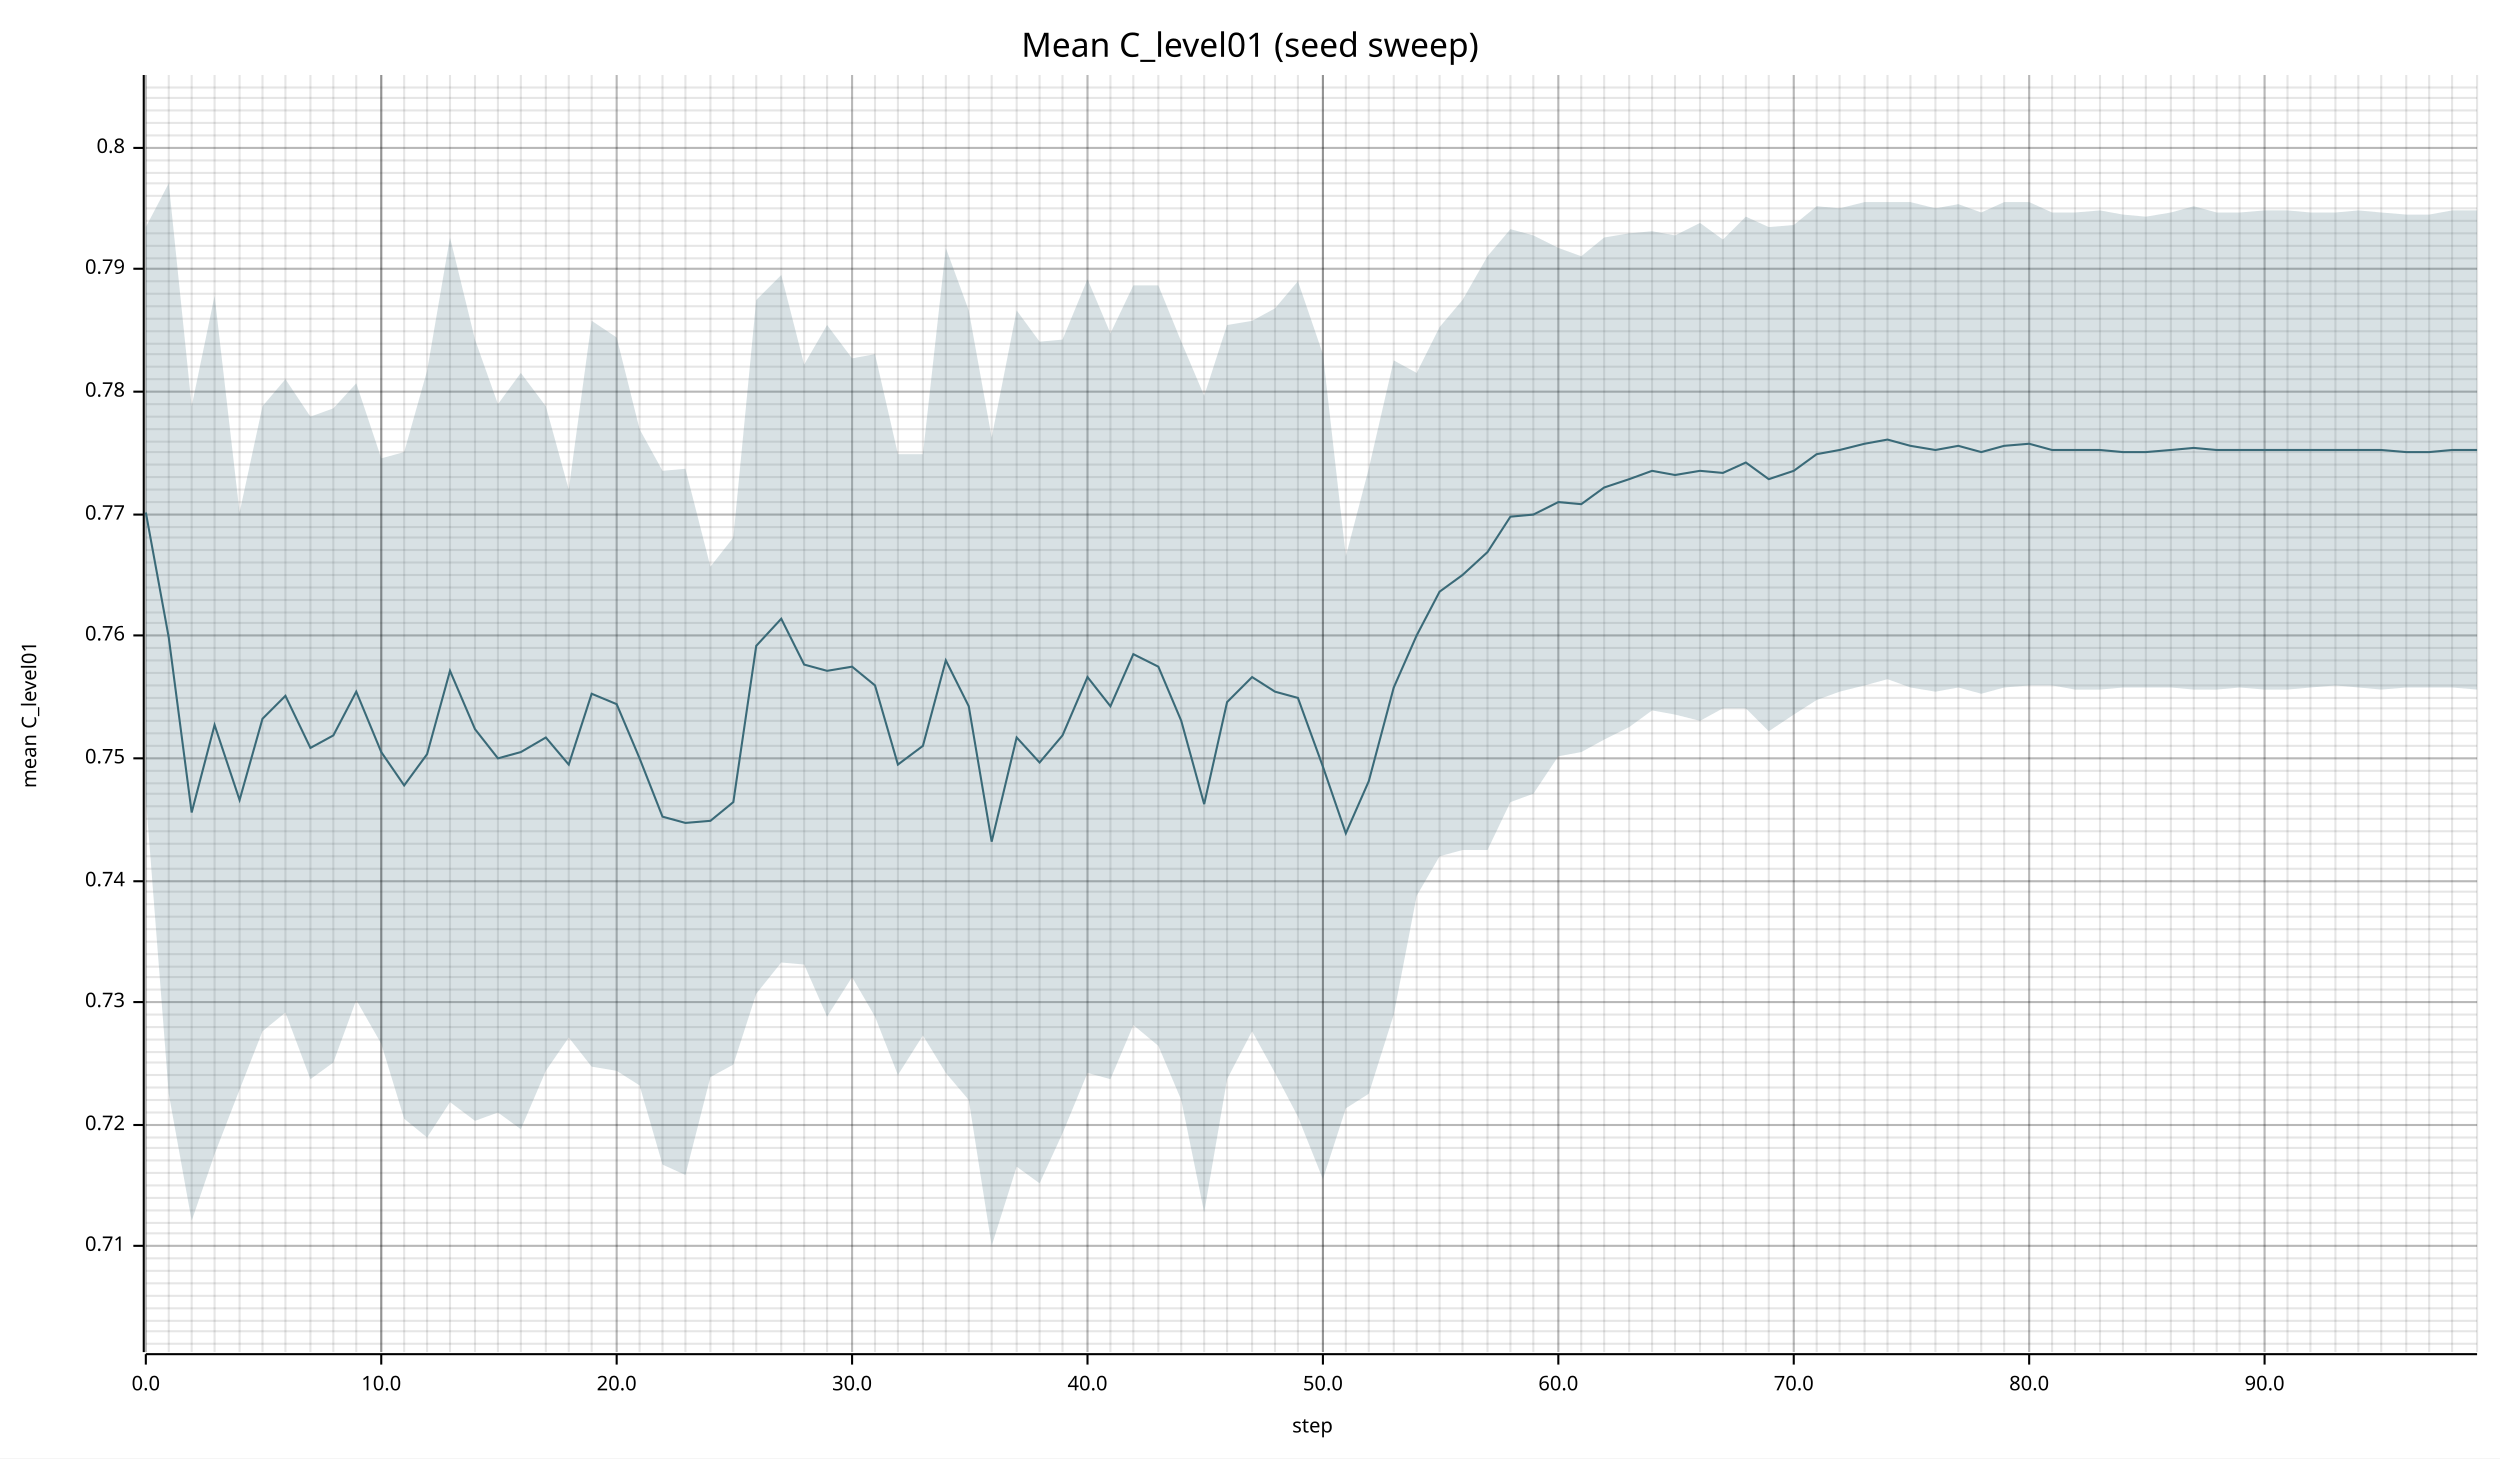
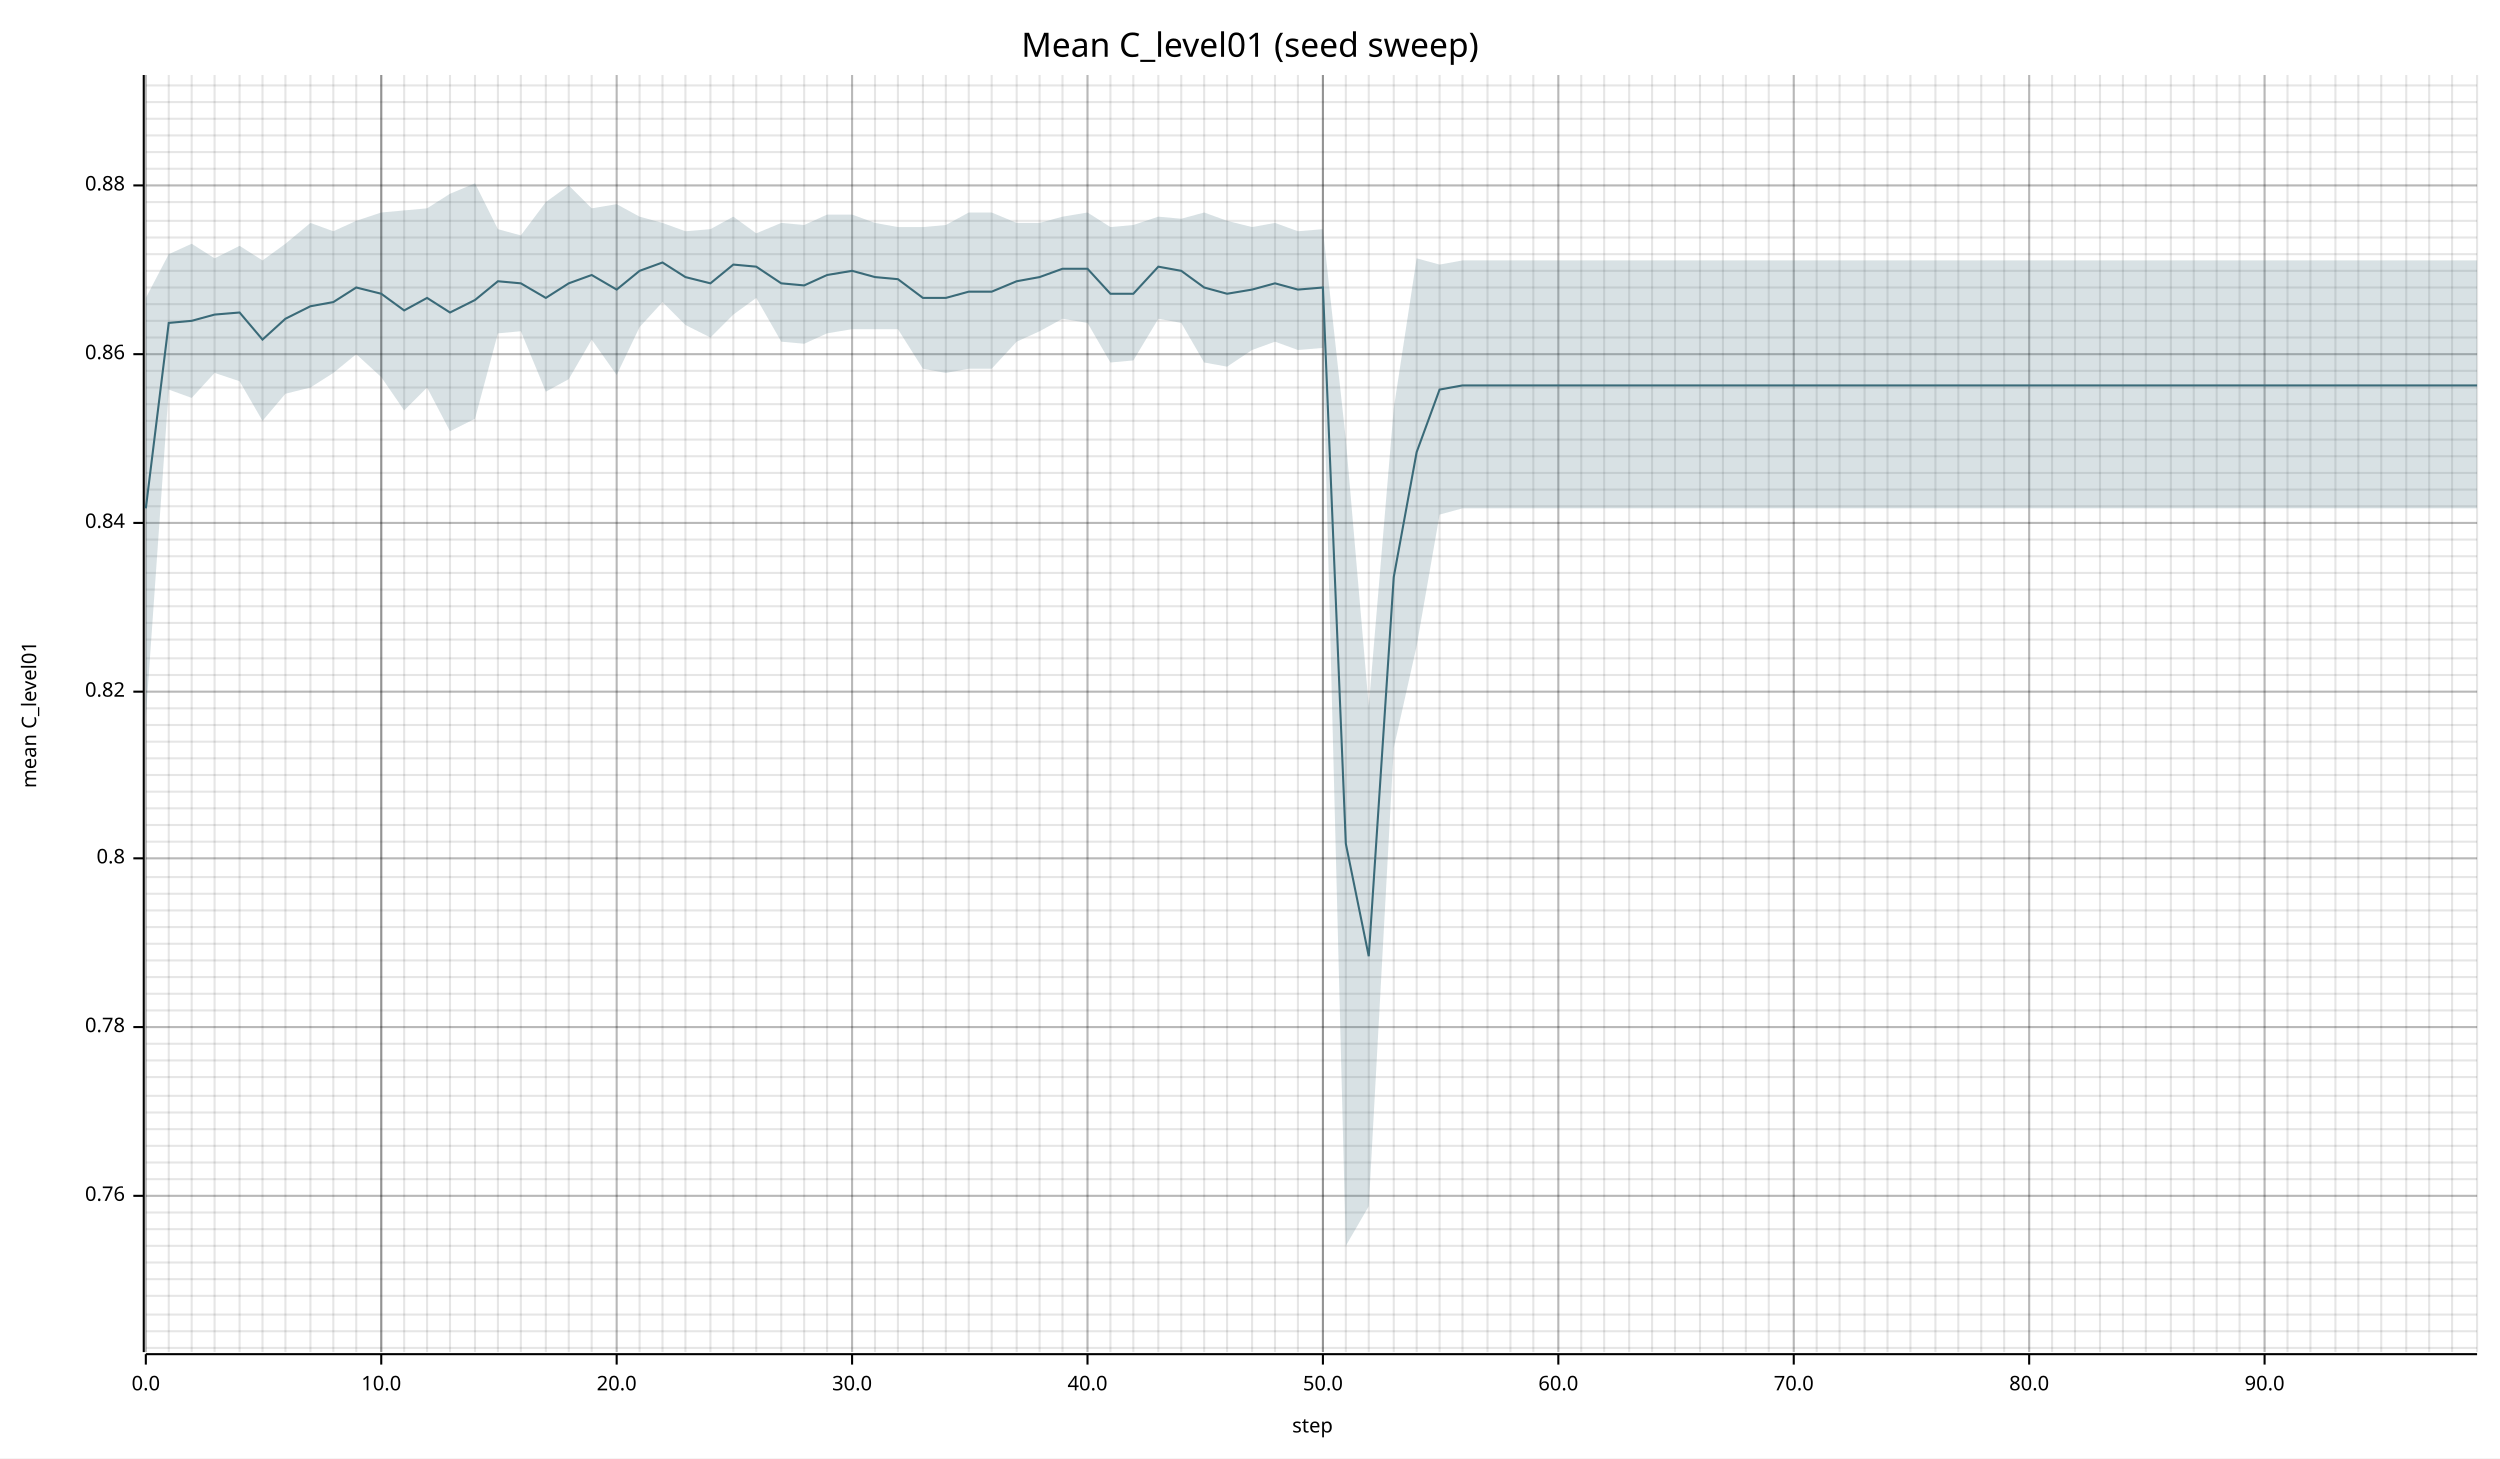
<svg xmlns="http://www.w3.org/2000/svg" width="1200" height="700" viewBox="0 0 1200 700">
  <rect x="0" y="0" width="1200" height="700" opacity="1" fill="#FFFFFF" stroke="none" />
  <text x="600" y="15" dy="0.76em" text-anchor="middle" font-family="sans-serif" font-size="16.129" opacity="1" fill="#000000">
Mean C_level01 (seed sweep)
</text>
  <line opacity="0.1" stroke="#000000" stroke-width="1" x1="70" y1="649" x2="70" y2="36" />
  <line opacity="0.1" stroke="#000000" stroke-width="1" x1="81" y1="649" x2="81" y2="36" />
  <line opacity="0.1" stroke="#000000" stroke-width="1" x1="92" y1="649" x2="92" y2="36" />
  <line opacity="0.1" stroke="#000000" stroke-width="1" x1="103" y1="649" x2="103" y2="36" />
  <line opacity="0.1" stroke="#000000" stroke-width="1" x1="115" y1="649" x2="115" y2="36" />
  <line opacity="0.1" stroke="#000000" stroke-width="1" x1="126" y1="649" x2="126" y2="36" />
  <line opacity="0.1" stroke="#000000" stroke-width="1" x1="137" y1="649" x2="137" y2="36" />
  <line opacity="0.1" stroke="#000000" stroke-width="1" x1="149" y1="649" x2="149" y2="36" />
  <line opacity="0.1" stroke="#000000" stroke-width="1" x1="160" y1="649" x2="160" y2="36" />
  <line opacity="0.1" stroke="#000000" stroke-width="1" x1="171" y1="649" x2="171" y2="36" />
  <line opacity="0.1" stroke="#000000" stroke-width="1" x1="183" y1="649" x2="183" y2="36" />
  <line opacity="0.1" stroke="#000000" stroke-width="1" x1="194" y1="649" x2="194" y2="36" />
  <line opacity="0.1" stroke="#000000" stroke-width="1" x1="205" y1="649" x2="205" y2="36" />
  <line opacity="0.1" stroke="#000000" stroke-width="1" x1="216" y1="649" x2="216" y2="36" />
  <line opacity="0.1" stroke="#000000" stroke-width="1" x1="228" y1="649" x2="228" y2="36" />
  <line opacity="0.1" stroke="#000000" stroke-width="1" x1="239" y1="649" x2="239" y2="36" />
  <line opacity="0.1" stroke="#000000" stroke-width="1" x1="250" y1="649" x2="250" y2="36" />
  <line opacity="0.1" stroke="#000000" stroke-width="1" x1="262" y1="649" x2="262" y2="36" />
  <line opacity="0.1" stroke="#000000" stroke-width="1" x1="273" y1="649" x2="273" y2="36" />
  <line opacity="0.1" stroke="#000000" stroke-width="1" x1="284" y1="649" x2="284" y2="36" />
  <line opacity="0.1" stroke="#000000" stroke-width="1" x1="296" y1="649" x2="296" y2="36" />
  <line opacity="0.1" stroke="#000000" stroke-width="1" x1="307" y1="649" x2="307" y2="36" />
  <line opacity="0.1" stroke="#000000" stroke-width="1" x1="318" y1="649" x2="318" y2="36" />
  <line opacity="0.1" stroke="#000000" stroke-width="1" x1="329" y1="649" x2="329" y2="36" />
  <line opacity="0.1" stroke="#000000" stroke-width="1" x1="341" y1="649" x2="341" y2="36" />
  <line opacity="0.1" stroke="#000000" stroke-width="1" x1="352" y1="649" x2="352" y2="36" />
  <line opacity="0.1" stroke="#000000" stroke-width="1" x1="363" y1="649" x2="363" y2="36" />
  <line opacity="0.1" stroke="#000000" stroke-width="1" x1="375" y1="649" x2="375" y2="36" />
  <line opacity="0.1" stroke="#000000" stroke-width="1" x1="386" y1="649" x2="386" y2="36" />
  <line opacity="0.1" stroke="#000000" stroke-width="1" x1="397" y1="649" x2="397" y2="36" />
  <line opacity="0.1" stroke="#000000" stroke-width="1" x1="409" y1="649" x2="409" y2="36" />
  <line opacity="0.1" stroke="#000000" stroke-width="1" x1="420" y1="649" x2="420" y2="36" />
  <line opacity="0.1" stroke="#000000" stroke-width="1" x1="431" y1="649" x2="431" y2="36" />
  <line opacity="0.1" stroke="#000000" stroke-width="1" x1="443" y1="649" x2="443" y2="36" />
  <line opacity="0.1" stroke="#000000" stroke-width="1" x1="454" y1="649" x2="454" y2="36" />
  <line opacity="0.1" stroke="#000000" stroke-width="1" x1="465" y1="649" x2="465" y2="36" />
  <line opacity="0.1" stroke="#000000" stroke-width="1" x1="476" y1="649" x2="476" y2="36" />
  <line opacity="0.1" stroke="#000000" stroke-width="1" x1="488" y1="649" x2="488" y2="36" />
  <line opacity="0.1" stroke="#000000" stroke-width="1" x1="499" y1="649" x2="499" y2="36" />
  <line opacity="0.1" stroke="#000000" stroke-width="1" x1="510" y1="649" x2="510" y2="36" />
  <line opacity="0.1" stroke="#000000" stroke-width="1" x1="522" y1="649" x2="522" y2="36" />
  <line opacity="0.1" stroke="#000000" stroke-width="1" x1="533" y1="649" x2="533" y2="36" />
  <line opacity="0.1" stroke="#000000" stroke-width="1" x1="544" y1="649" x2="544" y2="36" />
  <line opacity="0.1" stroke="#000000" stroke-width="1" x1="556" y1="649" x2="556" y2="36" />
  <line opacity="0.1" stroke="#000000" stroke-width="1" x1="567" y1="649" x2="567" y2="36" />
  <line opacity="0.1" stroke="#000000" stroke-width="1" x1="578" y1="649" x2="578" y2="36" />
  <line opacity="0.1" stroke="#000000" stroke-width="1" x1="589" y1="649" x2="589" y2="36" />
  <line opacity="0.1" stroke="#000000" stroke-width="1" x1="601" y1="649" x2="601" y2="36" />
  <line opacity="0.1" stroke="#000000" stroke-width="1" x1="612" y1="649" x2="612" y2="36" />
  <line opacity="0.1" stroke="#000000" stroke-width="1" x1="623" y1="649" x2="623" y2="36" />
  <line opacity="0.1" stroke="#000000" stroke-width="1" x1="635" y1="649" x2="635" y2="36" />
  <line opacity="0.1" stroke="#000000" stroke-width="1" x1="646" y1="649" x2="646" y2="36" />
  <line opacity="0.1" stroke="#000000" stroke-width="1" x1="657" y1="649" x2="657" y2="36" />
  <line opacity="0.1" stroke="#000000" stroke-width="1" x1="669" y1="649" x2="669" y2="36" />
  <line opacity="0.1" stroke="#000000" stroke-width="1" x1="680" y1="649" x2="680" y2="36" />
  <line opacity="0.1" stroke="#000000" stroke-width="1" x1="691" y1="649" x2="691" y2="36" />
  <line opacity="0.1" stroke="#000000" stroke-width="1" x1="702" y1="649" x2="702" y2="36" />
  <line opacity="0.1" stroke="#000000" stroke-width="1" x1="714" y1="649" x2="714" y2="36" />
  <line opacity="0.1" stroke="#000000" stroke-width="1" x1="725" y1="649" x2="725" y2="36" />
  <line opacity="0.1" stroke="#000000" stroke-width="1" x1="736" y1="649" x2="736" y2="36" />
  <line opacity="0.1" stroke="#000000" stroke-width="1" x1="748" y1="649" x2="748" y2="36" />
  <line opacity="0.1" stroke="#000000" stroke-width="1" x1="759" y1="649" x2="759" y2="36" />
  <line opacity="0.1" stroke="#000000" stroke-width="1" x1="770" y1="649" x2="770" y2="36" />
  <line opacity="0.1" stroke="#000000" stroke-width="1" x1="782" y1="649" x2="782" y2="36" />
  <line opacity="0.1" stroke="#000000" stroke-width="1" x1="793" y1="649" x2="793" y2="36" />
  <line opacity="0.1" stroke="#000000" stroke-width="1" x1="804" y1="649" x2="804" y2="36" />
  <line opacity="0.1" stroke="#000000" stroke-width="1" x1="816" y1="649" x2="816" y2="36" />
  <line opacity="0.1" stroke="#000000" stroke-width="1" x1="827" y1="649" x2="827" y2="36" />
  <line opacity="0.1" stroke="#000000" stroke-width="1" x1="838" y1="649" x2="838" y2="36" />
  <line opacity="0.1" stroke="#000000" stroke-width="1" x1="849" y1="649" x2="849" y2="36" />
  <line opacity="0.1" stroke="#000000" stroke-width="1" x1="861" y1="649" x2="861" y2="36" />
  <line opacity="0.1" stroke="#000000" stroke-width="1" x1="872" y1="649" x2="872" y2="36" />
  <line opacity="0.1" stroke="#000000" stroke-width="1" x1="883" y1="649" x2="883" y2="36" />
  <line opacity="0.1" stroke="#000000" stroke-width="1" x1="895" y1="649" x2="895" y2="36" />
  <line opacity="0.1" stroke="#000000" stroke-width="1" x1="906" y1="649" x2="906" y2="36" />
  <line opacity="0.1" stroke="#000000" stroke-width="1" x1="917" y1="649" x2="917" y2="36" />
  <line opacity="0.1" stroke="#000000" stroke-width="1" x1="929" y1="649" x2="929" y2="36" />
  <line opacity="0.1" stroke="#000000" stroke-width="1" x1="940" y1="649" x2="940" y2="36" />
  <line opacity="0.1" stroke="#000000" stroke-width="1" x1="951" y1="649" x2="951" y2="36" />
  <line opacity="0.1" stroke="#000000" stroke-width="1" x1="962" y1="649" x2="962" y2="36" />
  <line opacity="0.1" stroke="#000000" stroke-width="1" x1="974" y1="649" x2="974" y2="36" />
  <line opacity="0.1" stroke="#000000" stroke-width="1" x1="985" y1="649" x2="985" y2="36" />
  <line opacity="0.1" stroke="#000000" stroke-width="1" x1="996" y1="649" x2="996" y2="36" />
  <line opacity="0.1" stroke="#000000" stroke-width="1" x1="1008" y1="649" x2="1008" y2="36" />
  <line opacity="0.1" stroke="#000000" stroke-width="1" x1="1019" y1="649" x2="1019" y2="36" />
  <line opacity="0.1" stroke="#000000" stroke-width="1" x1="1030" y1="649" x2="1030" y2="36" />
  <line opacity="0.1" stroke="#000000" stroke-width="1" x1="1042" y1="649" x2="1042" y2="36" />
  <line opacity="0.1" stroke="#000000" stroke-width="1" x1="1053" y1="649" x2="1053" y2="36" />
  <line opacity="0.1" stroke="#000000" stroke-width="1" x1="1064" y1="649" x2="1064" y2="36" />
  <line opacity="0.1" stroke="#000000" stroke-width="1" x1="1075" y1="649" x2="1075" y2="36" />
  <line opacity="0.1" stroke="#000000" stroke-width="1" x1="1087" y1="649" x2="1087" y2="36" />
  <line opacity="0.1" stroke="#000000" stroke-width="1" x1="1098" y1="649" x2="1098" y2="36" />
  <line opacity="0.1" stroke="#000000" stroke-width="1" x1="1109" y1="649" x2="1109" y2="36" />
  <line opacity="0.1" stroke="#000000" stroke-width="1" x1="1121" y1="649" x2="1121" y2="36" />
  <line opacity="0.1" stroke="#000000" stroke-width="1" x1="1132" y1="649" x2="1132" y2="36" />
  <line opacity="0.1" stroke="#000000" stroke-width="1" x1="1143" y1="649" x2="1143" y2="36" />
  <line opacity="0.1" stroke="#000000" stroke-width="1" x1="1155" y1="649" x2="1155" y2="36" />
  <line opacity="0.1" stroke="#000000" stroke-width="1" x1="1166" y1="649" x2="1166" y2="36" />
  <line opacity="0.1" stroke="#000000" stroke-width="1" x1="1177" y1="649" x2="1177" y2="36" />
  <line opacity="0.1" stroke="#000000" stroke-width="1" x1="1189" y1="649" x2="1189" y2="36" />
-   <line opacity="0.1" stroke="#000000" stroke-width="1" x1="70" y1="645" x2="1189" y2="645" />
+   <line opacity="0.1" stroke="#000000" stroke-width="1" x1="70" y1="647" x2="1189" y2="647" />
  <line opacity="0.1" stroke="#000000" stroke-width="1" x1="70" y1="639" x2="1189" y2="639" />
-   <line opacity="0.1" stroke="#000000" stroke-width="1" x1="70" y1="634" x2="1189" y2="634" />
-   <line opacity="0.1" stroke="#000000" stroke-width="1" x1="70" y1="628" x2="1189" y2="628" />
+   <line opacity="0.1" stroke="#000000" stroke-width="1" x1="70" y1="631" x2="1189" y2="631" />
  <line opacity="0.1" stroke="#000000" stroke-width="1" x1="70" y1="622" x2="1189" y2="622" />
-   <line opacity="0.1" stroke="#000000" stroke-width="1" x1="70" y1="616" x2="1189" y2="616" />
-   <line opacity="0.1" stroke="#000000" stroke-width="1" x1="70" y1="610" x2="1189" y2="610" />
-   <line opacity="0.1" stroke="#000000" stroke-width="1" x1="70" y1="604" x2="1189" y2="604" />
+   <line opacity="0.1" stroke="#000000" stroke-width="1" x1="70" y1="614" x2="1189" y2="614" />
+   <line opacity="0.1" stroke="#000000" stroke-width="1" x1="70" y1="606" x2="1189" y2="606" />
  <line opacity="0.1" stroke="#000000" stroke-width="1" x1="70" y1="598" x2="1189" y2="598" />
-   <line opacity="0.1" stroke="#000000" stroke-width="1" x1="70" y1="592" x2="1189" y2="592" />
-   <line opacity="0.1" stroke="#000000" stroke-width="1" x1="70" y1="587" x2="1189" y2="587" />
-   <line opacity="0.1" stroke="#000000" stroke-width="1" x1="70" y1="581" x2="1189" y2="581" />
-   <line opacity="0.1" stroke="#000000" stroke-width="1" x1="70" y1="575" x2="1189" y2="575" />
-   <line opacity="0.1" stroke="#000000" stroke-width="1" x1="70" y1="569" x2="1189" y2="569" />
-   <line opacity="0.1" stroke="#000000" stroke-width="1" x1="70" y1="563" x2="1189" y2="563" />
-   <line opacity="0.1" stroke="#000000" stroke-width="1" x1="70" y1="557" x2="1189" y2="557" />
-   <line opacity="0.1" stroke="#000000" stroke-width="1" x1="70" y1="551" x2="1189" y2="551" />
-   <line opacity="0.1" stroke="#000000" stroke-width="1" x1="70" y1="546" x2="1189" y2="546" />
-   <line opacity="0.1" stroke="#000000" stroke-width="1" x1="70" y1="540" x2="1189" y2="540" />
+   <line opacity="0.1" stroke="#000000" stroke-width="1" x1="70" y1="590" x2="1189" y2="590" />
+   <line opacity="0.1" stroke="#000000" stroke-width="1" x1="70" y1="582" x2="1189" y2="582" />
+   <line opacity="0.1" stroke="#000000" stroke-width="1" x1="70" y1="574" x2="1189" y2="574" />
+   <line opacity="0.1" stroke="#000000" stroke-width="1" x1="70" y1="566" x2="1189" y2="566" />
+   <line opacity="0.1" stroke="#000000" stroke-width="1" x1="70" y1="558" x2="1189" y2="558" />
+   <line opacity="0.1" stroke="#000000" stroke-width="1" x1="70" y1="550" x2="1189" y2="550" />
+   <line opacity="0.1" stroke="#000000" stroke-width="1" x1="70" y1="542" x2="1189" y2="542" />
  <line opacity="0.1" stroke="#000000" stroke-width="1" x1="70" y1="534" x2="1189" y2="534" />
-   <line opacity="0.1" stroke="#000000" stroke-width="1" x1="70" y1="528" x2="1189" y2="528" />
-   <line opacity="0.1" stroke="#000000" stroke-width="1" x1="70" y1="522" x2="1189" y2="522" />
-   <line opacity="0.1" stroke="#000000" stroke-width="1" x1="70" y1="516" x2="1189" y2="516" />
-   <line opacity="0.1" stroke="#000000" stroke-width="1" x1="70" y1="510" x2="1189" y2="510" />
-   <line opacity="0.1" stroke="#000000" stroke-width="1" x1="70" y1="505" x2="1189" y2="505" />
-   <line opacity="0.1" stroke="#000000" stroke-width="1" x1="70" y1="499" x2="1189" y2="499" />
+   <line opacity="0.1" stroke="#000000" stroke-width="1" x1="70" y1="526" x2="1189" y2="526" />
+   <line opacity="0.1" stroke="#000000" stroke-width="1" x1="70" y1="517" x2="1189" y2="517" />
+   <line opacity="0.1" stroke="#000000" stroke-width="1" x1="70" y1="509" x2="1189" y2="509" />
+   <line opacity="0.1" stroke="#000000" stroke-width="1" x1="70" y1="501" x2="1189" y2="501" />
  <line opacity="0.1" stroke="#000000" stroke-width="1" x1="70" y1="493" x2="1189" y2="493" />
-   <line opacity="0.1" stroke="#000000" stroke-width="1" x1="70" y1="487" x2="1189" y2="487" />
-   <line opacity="0.1" stroke="#000000" stroke-width="1" x1="70" y1="481" x2="1189" y2="481" />
-   <line opacity="0.1" stroke="#000000" stroke-width="1" x1="70" y1="475" x2="1189" y2="475" />
+   <line opacity="0.1" stroke="#000000" stroke-width="1" x1="70" y1="485" x2="1189" y2="485" />
+   <line opacity="0.1" stroke="#000000" stroke-width="1" x1="70" y1="477" x2="1189" y2="477" />
  <line opacity="0.1" stroke="#000000" stroke-width="1" x1="70" y1="469" x2="1189" y2="469" />
-   <line opacity="0.1" stroke="#000000" stroke-width="1" x1="70" y1="464" x2="1189" y2="464" />
-   <line opacity="0.1" stroke="#000000" stroke-width="1" x1="70" y1="458" x2="1189" y2="458" />
-   <line opacity="0.1" stroke="#000000" stroke-width="1" x1="70" y1="452" x2="1189" y2="452" />
-   <line opacity="0.1" stroke="#000000" stroke-width="1" x1="70" y1="446" x2="1189" y2="446" />
-   <line opacity="0.1" stroke="#000000" stroke-width="1" x1="70" y1="440" x2="1189" y2="440" />
-   <line opacity="0.1" stroke="#000000" stroke-width="1" x1="70" y1="434" x2="1189" y2="434" />
-   <line opacity="0.1" stroke="#000000" stroke-width="1" x1="70" y1="428" x2="1189" y2="428" />
-   <line opacity="0.1" stroke="#000000" stroke-width="1" x1="70" y1="423" x2="1189" y2="423" />
-   <line opacity="0.1" stroke="#000000" stroke-width="1" x1="70" y1="417" x2="1189" y2="417" />
-   <line opacity="0.1" stroke="#000000" stroke-width="1" x1="70" y1="411" x2="1189" y2="411" />
-   <line opacity="0.1" stroke="#000000" stroke-width="1" x1="70" y1="405" x2="1189" y2="405" />
-   <line opacity="0.1" stroke="#000000" stroke-width="1" x1="70" y1="399" x2="1189" y2="399" />
-   <line opacity="0.1" stroke="#000000" stroke-width="1" x1="70" y1="393" x2="1189" y2="393" />
-   <line opacity="0.1" stroke="#000000" stroke-width="1" x1="70" y1="387" x2="1189" y2="387" />
-   <line opacity="0.1" stroke="#000000" stroke-width="1" x1="70" y1="381" x2="1189" y2="381" />
-   <line opacity="0.1" stroke="#000000" stroke-width="1" x1="70" y1="376" x2="1189" y2="376" />
-   <line opacity="0.1" stroke="#000000" stroke-width="1" x1="70" y1="370" x2="1189" y2="370" />
+   <line opacity="0.1" stroke="#000000" stroke-width="1" x1="70" y1="461" x2="1189" y2="461" />
+   <line opacity="0.1" stroke="#000000" stroke-width="1" x1="70" y1="453" x2="1189" y2="453" />
+   <line opacity="0.1" stroke="#000000" stroke-width="1" x1="70" y1="445" x2="1189" y2="445" />
+   <line opacity="0.1" stroke="#000000" stroke-width="1" x1="70" y1="437" x2="1189" y2="437" />
+   <line opacity="0.1" stroke="#000000" stroke-width="1" x1="70" y1="429" x2="1189" y2="429" />
+   <line opacity="0.1" stroke="#000000" stroke-width="1" x1="70" y1="421" x2="1189" y2="421" />
+   <line opacity="0.1" stroke="#000000" stroke-width="1" x1="70" y1="412" x2="1189" y2="412" />
+   <line opacity="0.1" stroke="#000000" stroke-width="1" x1="70" y1="404" x2="1189" y2="404" />
+   <line opacity="0.1" stroke="#000000" stroke-width="1" x1="70" y1="396" x2="1189" y2="396" />
+   <line opacity="0.1" stroke="#000000" stroke-width="1" x1="70" y1="388" x2="1189" y2="388" />
+   <line opacity="0.1" stroke="#000000" stroke-width="1" x1="70" y1="380" x2="1189" y2="380" />
+   <line opacity="0.1" stroke="#000000" stroke-width="1" x1="70" y1="372" x2="1189" y2="372" />
  <line opacity="0.1" stroke="#000000" stroke-width="1" x1="70" y1="364" x2="1189" y2="364" />
-   <line opacity="0.1" stroke="#000000" stroke-width="1" x1="70" y1="358" x2="1189" y2="358" />
-   <line opacity="0.1" stroke="#000000" stroke-width="1" x1="70" y1="352" x2="1189" y2="352" />
-   <line opacity="0.1" stroke="#000000" stroke-width="1" x1="70" y1="346" x2="1189" y2="346" />
+   <line opacity="0.1" stroke="#000000" stroke-width="1" x1="70" y1="356" x2="1189" y2="356" />
+   <line opacity="0.1" stroke="#000000" stroke-width="1" x1="70" y1="348" x2="1189" y2="348" />
  <line opacity="0.1" stroke="#000000" stroke-width="1" x1="70" y1="340" x2="1189" y2="340" />
-   <line opacity="0.1" stroke="#000000" stroke-width="1" x1="70" y1="335" x2="1189" y2="335" />
-   <line opacity="0.1" stroke="#000000" stroke-width="1" x1="70" y1="329" x2="1189" y2="329" />
-   <line opacity="0.1" stroke="#000000" stroke-width="1" x1="70" y1="323" x2="1189" y2="323" />
-   <line opacity="0.1" stroke="#000000" stroke-width="1" x1="70" y1="317" x2="1189" y2="317" />
-   <line opacity="0.1" stroke="#000000" stroke-width="1" x1="70" y1="311" x2="1189" y2="311" />
-   <line opacity="0.1" stroke="#000000" stroke-width="1" x1="70" y1="305" x2="1189" y2="305" />
+   <line opacity="0.1" stroke="#000000" stroke-width="1" x1="70" y1="332" x2="1189" y2="332" />
+   <line opacity="0.1" stroke="#000000" stroke-width="1" x1="70" y1="324" x2="1189" y2="324" />
+   <line opacity="0.1" stroke="#000000" stroke-width="1" x1="70" y1="316" x2="1189" y2="316" />
+   <line opacity="0.1" stroke="#000000" stroke-width="1" x1="70" y1="307" x2="1189" y2="307" />
  <line opacity="0.1" stroke="#000000" stroke-width="1" x1="70" y1="299" x2="1189" y2="299" />
-   <line opacity="0.1" stroke="#000000" stroke-width="1" x1="70" y1="294" x2="1189" y2="294" />
-   <line opacity="0.1" stroke="#000000" stroke-width="1" x1="70" y1="288" x2="1189" y2="288" />
-   <line opacity="0.1" stroke="#000000" stroke-width="1" x1="70" y1="282" x2="1189" y2="282" />
-   <line opacity="0.1" stroke="#000000" stroke-width="1" x1="70" y1="276" x2="1189" y2="276" />
-   <line opacity="0.1" stroke="#000000" stroke-width="1" x1="70" y1="270" x2="1189" y2="270" />
-   <line opacity="0.1" stroke="#000000" stroke-width="1" x1="70" y1="264" x2="1189" y2="264" />
-   <line opacity="0.1" stroke="#000000" stroke-width="1" x1="70" y1="258" x2="1189" y2="258" />
-   <line opacity="0.1" stroke="#000000" stroke-width="1" x1="70" y1="253" x2="1189" y2="253" />
-   <line opacity="0.1" stroke="#000000" stroke-width="1" x1="70" y1="247" x2="1189" y2="247" />
-   <line opacity="0.1" stroke="#000000" stroke-width="1" x1="70" y1="241" x2="1189" y2="241" />
+   <line opacity="0.1" stroke="#000000" stroke-width="1" x1="70" y1="291" x2="1189" y2="291" />
+   <line opacity="0.1" stroke="#000000" stroke-width="1" x1="70" y1="283" x2="1189" y2="283" />
+   <line opacity="0.1" stroke="#000000" stroke-width="1" x1="70" y1="275" x2="1189" y2="275" />
+   <line opacity="0.1" stroke="#000000" stroke-width="1" x1="70" y1="267" x2="1189" y2="267" />
+   <line opacity="0.1" stroke="#000000" stroke-width="1" x1="70" y1="259" x2="1189" y2="259" />
+   <line opacity="0.1" stroke="#000000" stroke-width="1" x1="70" y1="251" x2="1189" y2="251" />
+   <line opacity="0.1" stroke="#000000" stroke-width="1" x1="70" y1="243" x2="1189" y2="243" />
  <line opacity="0.1" stroke="#000000" stroke-width="1" x1="70" y1="235" x2="1189" y2="235" />
-   <line opacity="0.1" stroke="#000000" stroke-width="1" x1="70" y1="229" x2="1189" y2="229" />
-   <line opacity="0.1" stroke="#000000" stroke-width="1" x1="70" y1="223" x2="1189" y2="223" />
-   <line opacity="0.1" stroke="#000000" stroke-width="1" x1="70" y1="217" x2="1189" y2="217" />
-   <line opacity="0.1" stroke="#000000" stroke-width="1" x1="70" y1="212" x2="1189" y2="212" />
-   <line opacity="0.1" stroke="#000000" stroke-width="1" x1="70" y1="206" x2="1189" y2="206" />
-   <line opacity="0.1" stroke="#000000" stroke-width="1" x1="70" y1="200" x2="1189" y2="200" />
+   <line opacity="0.1" stroke="#000000" stroke-width="1" x1="70" y1="227" x2="1189" y2="227" />
+   <line opacity="0.1" stroke="#000000" stroke-width="1" x1="70" y1="219" x2="1189" y2="219" />
+   <line opacity="0.1" stroke="#000000" stroke-width="1" x1="70" y1="211" x2="1189" y2="211" />
+   <line opacity="0.1" stroke="#000000" stroke-width="1" x1="70" y1="202" x2="1189" y2="202" />
  <line opacity="0.1" stroke="#000000" stroke-width="1" x1="70" y1="194" x2="1189" y2="194" />
-   <line opacity="0.1" stroke="#000000" stroke-width="1" x1="70" y1="188" x2="1189" y2="188" />
-   <line opacity="0.1" stroke="#000000" stroke-width="1" x1="70" y1="182" x2="1189" y2="182" />
-   <line opacity="0.1" stroke="#000000" stroke-width="1" x1="70" y1="176" x2="1189" y2="176" />
+   <line opacity="0.1" stroke="#000000" stroke-width="1" x1="70" y1="186" x2="1189" y2="186" />
+   <line opacity="0.1" stroke="#000000" stroke-width="1" x1="70" y1="178" x2="1189" y2="178" />
  <line opacity="0.1" stroke="#000000" stroke-width="1" x1="70" y1="170" x2="1189" y2="170" />
-   <line opacity="0.1" stroke="#000000" stroke-width="1" x1="70" y1="165" x2="1189" y2="165" />
-   <line opacity="0.1" stroke="#000000" stroke-width="1" x1="70" y1="159" x2="1189" y2="159" />
-   <line opacity="0.1" stroke="#000000" stroke-width="1" x1="70" y1="153" x2="1189" y2="153" />
-   <line opacity="0.1" stroke="#000000" stroke-width="1" x1="70" y1="147" x2="1189" y2="147" />
-   <line opacity="0.1" stroke="#000000" stroke-width="1" x1="70" y1="141" x2="1189" y2="141" />
-   <line opacity="0.1" stroke="#000000" stroke-width="1" x1="70" y1="135" x2="1189" y2="135" />
-   <line opacity="0.1" stroke="#000000" stroke-width="1" x1="70" y1="129" x2="1189" y2="129" />
-   <line opacity="0.1" stroke="#000000" stroke-width="1" x1="70" y1="124" x2="1189" y2="124" />
-   <line opacity="0.1" stroke="#000000" stroke-width="1" x1="70" y1="118" x2="1189" y2="118" />
-   <line opacity="0.1" stroke="#000000" stroke-width="1" x1="70" y1="112" x2="1189" y2="112" />
+   <line opacity="0.1" stroke="#000000" stroke-width="1" x1="70" y1="162" x2="1189" y2="162" />
+   <line opacity="0.1" stroke="#000000" stroke-width="1" x1="70" y1="154" x2="1189" y2="154" />
+   <line opacity="0.1" stroke="#000000" stroke-width="1" x1="70" y1="146" x2="1189" y2="146" />
+   <line opacity="0.1" stroke="#000000" stroke-width="1" x1="70" y1="138" x2="1189" y2="138" />
+   <line opacity="0.1" stroke="#000000" stroke-width="1" x1="70" y1="130" x2="1189" y2="130" />
+   <line opacity="0.1" stroke="#000000" stroke-width="1" x1="70" y1="122" x2="1189" y2="122" />
+   <line opacity="0.1" stroke="#000000" stroke-width="1" x1="70" y1="114" x2="1189" y2="114" />
  <line opacity="0.1" stroke="#000000" stroke-width="1" x1="70" y1="106" x2="1189" y2="106" />
-   <line opacity="0.1" stroke="#000000" stroke-width="1" x1="70" y1="100" x2="1189" y2="100" />
-   <line opacity="0.1" stroke="#000000" stroke-width="1" x1="70" y1="94" x2="1189" y2="94" />
-   <line opacity="0.1" stroke="#000000" stroke-width="1" x1="70" y1="88" x2="1189" y2="88" />
-   <line opacity="0.1" stroke="#000000" stroke-width="1" x1="70" y1="83" x2="1189" y2="83" />
-   <line opacity="0.1" stroke="#000000" stroke-width="1" x1="70" y1="77" x2="1189" y2="77" />
-   <line opacity="0.1" stroke="#000000" stroke-width="1" x1="70" y1="71" x2="1189" y2="71" />
+   <line opacity="0.1" stroke="#000000" stroke-width="1" x1="70" y1="97" x2="1189" y2="97" />
+   <line opacity="0.1" stroke="#000000" stroke-width="1" x1="70" y1="89" x2="1189" y2="89" />
+   <line opacity="0.1" stroke="#000000" stroke-width="1" x1="70" y1="81" x2="1189" y2="81" />
+   <line opacity="0.1" stroke="#000000" stroke-width="1" x1="70" y1="73" x2="1189" y2="73" />
  <line opacity="0.1" stroke="#000000" stroke-width="1" x1="70" y1="65" x2="1189" y2="65" />
-   <line opacity="0.1" stroke="#000000" stroke-width="1" x1="70" y1="59" x2="1189" y2="59" />
-   <line opacity="0.1" stroke="#000000" stroke-width="1" x1="70" y1="53" x2="1189" y2="53" />
-   <line opacity="0.1" stroke="#000000" stroke-width="1" x1="70" y1="47" x2="1189" y2="47" />
-   <line opacity="0.1" stroke="#000000" stroke-width="1" x1="70" y1="42" x2="1189" y2="42" />
+   <line opacity="0.1" stroke="#000000" stroke-width="1" x1="70" y1="57" x2="1189" y2="57" />
+   <line opacity="0.1" stroke="#000000" stroke-width="1" x1="70" y1="49" x2="1189" y2="49" />
+   <line opacity="0.1" stroke="#000000" stroke-width="1" x1="70" y1="41" x2="1189" y2="41" />
  <text x="10" y="343" dy="0.76em" text-anchor="middle" font-family="sans-serif" font-size="9.677" opacity="1" fill="#000000" transform="rotate(270, 10, 343)">
mean C_level01
</text>
  <text x="630" y="690" dy="-0.5ex" text-anchor="middle" font-family="sans-serif" font-size="9.677" opacity="1" fill="#000000">
step
</text>
  <line opacity="0.2" stroke="#000000" stroke-width="1" x1="70" y1="649" x2="70" y2="36" />
  <line opacity="0.2" stroke="#000000" stroke-width="1" x1="183" y1="649" x2="183" y2="36" />
  <line opacity="0.2" stroke="#000000" stroke-width="1" x1="296" y1="649" x2="296" y2="36" />
  <line opacity="0.2" stroke="#000000" stroke-width="1" x1="409" y1="649" x2="409" y2="36" />
  <line opacity="0.2" stroke="#000000" stroke-width="1" x1="522" y1="649" x2="522" y2="36" />
  <line opacity="0.2" stroke="#000000" stroke-width="1" x1="635" y1="649" x2="635" y2="36" />
  <line opacity="0.2" stroke="#000000" stroke-width="1" x1="748" y1="649" x2="748" y2="36" />
  <line opacity="0.2" stroke="#000000" stroke-width="1" x1="861" y1="649" x2="861" y2="36" />
  <line opacity="0.2" stroke="#000000" stroke-width="1" x1="974" y1="649" x2="974" y2="36" />
  <line opacity="0.2" stroke="#000000" stroke-width="1" x1="1087" y1="649" x2="1087" y2="36" />
-   <line opacity="0.2" stroke="#000000" stroke-width="1" x1="70" y1="598" x2="1189" y2="598" />
-   <line opacity="0.2" stroke="#000000" stroke-width="1" x1="70" y1="540" x2="1189" y2="540" />
-   <line opacity="0.2" stroke="#000000" stroke-width="1" x1="70" y1="481" x2="1189" y2="481" />
-   <line opacity="0.2" stroke="#000000" stroke-width="1" x1="70" y1="423" x2="1189" y2="423" />
-   <line opacity="0.2" stroke="#000000" stroke-width="1" x1="70" y1="364" x2="1189" y2="364" />
-   <line opacity="0.2" stroke="#000000" stroke-width="1" x1="70" y1="305" x2="1189" y2="305" />
-   <line opacity="0.2" stroke="#000000" stroke-width="1" x1="70" y1="247" x2="1189" y2="247" />
-   <line opacity="0.2" stroke="#000000" stroke-width="1" x1="70" y1="188" x2="1189" y2="188" />
-   <line opacity="0.2" stroke="#000000" stroke-width="1" x1="70" y1="129" x2="1189" y2="129" />
-   <line opacity="0.2" stroke="#000000" stroke-width="1" x1="70" y1="71" x2="1189" y2="71" />
+   <line opacity="0.2" stroke="#000000" stroke-width="1" x1="70" y1="574" x2="1189" y2="574" />
+   <line opacity="0.2" stroke="#000000" stroke-width="1" x1="70" y1="493" x2="1189" y2="493" />
+   <line opacity="0.2" stroke="#000000" stroke-width="1" x1="70" y1="412" x2="1189" y2="412" />
+   <line opacity="0.2" stroke="#000000" stroke-width="1" x1="70" y1="332" x2="1189" y2="332" />
+   <line opacity="0.2" stroke="#000000" stroke-width="1" x1="70" y1="251" x2="1189" y2="251" />
+   <line opacity="0.2" stroke="#000000" stroke-width="1" x1="70" y1="170" x2="1189" y2="170" />
+   <line opacity="0.2" stroke="#000000" stroke-width="1" x1="70" y1="89" x2="1189" y2="89" />
  <polyline fill="none" opacity="1" stroke="#000000" stroke-width="1" points="69,36 69,649 " />
-   <text x="60" y="598" dy="0.5ex" text-anchor="end" font-family="sans-serif" font-size="9.677" opacity="1" fill="#000000">
- 0.71
- </text>
-   <polyline fill="none" opacity="1" stroke="#000000" stroke-width="1" points="64,598 69,598 " />
-   <text x="60" y="540" dy="0.5ex" text-anchor="end" font-family="sans-serif" font-size="9.677" opacity="1" fill="#000000">
- 0.72
- </text>
-   <polyline fill="none" opacity="1" stroke="#000000" stroke-width="1" points="64,540 69,540 " />
-   <text x="60" y="481" dy="0.5ex" text-anchor="end" font-family="sans-serif" font-size="9.677" opacity="1" fill="#000000">
- 0.73
- </text>
-   <polyline fill="none" opacity="1" stroke="#000000" stroke-width="1" points="64,481 69,481 " />
-   <text x="60" y="423" dy="0.5ex" text-anchor="end" font-family="sans-serif" font-size="9.677" opacity="1" fill="#000000">
- 0.74
- </text>
-   <polyline fill="none" opacity="1" stroke="#000000" stroke-width="1" points="64,423 69,423 " />
-   <text x="60" y="364" dy="0.5ex" text-anchor="end" font-family="sans-serif" font-size="9.677" opacity="1" fill="#000000">
- 0.75
- </text>
-   <polyline fill="none" opacity="1" stroke="#000000" stroke-width="1" points="64,364 69,364 " />
-   <text x="60" y="305" dy="0.5ex" text-anchor="end" font-family="sans-serif" font-size="9.677" opacity="1" fill="#000000">
+   <text x="60" y="574" dy="0.5ex" text-anchor="end" font-family="sans-serif" font-size="9.677" opacity="1" fill="#000000">
0.76
</text>
-   <polyline fill="none" opacity="1" stroke="#000000" stroke-width="1" points="64,305 69,305 " />
-   <text x="60" y="247" dy="0.5ex" text-anchor="end" font-family="sans-serif" font-size="9.677" opacity="1" fill="#000000">
- 0.77
- </text>
-   <polyline fill="none" opacity="1" stroke="#000000" stroke-width="1" points="64,247 69,247 " />
-   <text x="60" y="188" dy="0.5ex" text-anchor="end" font-family="sans-serif" font-size="9.677" opacity="1" fill="#000000">
+   <polyline fill="none" opacity="1" stroke="#000000" stroke-width="1" points="64,574 69,574 " />
+   <text x="60" y="493" dy="0.5ex" text-anchor="end" font-family="sans-serif" font-size="9.677" opacity="1" fill="#000000">
0.78
</text>
-   <polyline fill="none" opacity="1" stroke="#000000" stroke-width="1" points="64,188 69,188 " />
-   <text x="60" y="129" dy="0.5ex" text-anchor="end" font-family="sans-serif" font-size="9.677" opacity="1" fill="#000000">
- 0.79
- </text>
-   <polyline fill="none" opacity="1" stroke="#000000" stroke-width="1" points="64,129 69,129 " />
-   <text x="60" y="71" dy="0.5ex" text-anchor="end" font-family="sans-serif" font-size="9.677" opacity="1" fill="#000000">
+   <polyline fill="none" opacity="1" stroke="#000000" stroke-width="1" points="64,493 69,493 " />
+   <text x="60" y="412" dy="0.5ex" text-anchor="end" font-family="sans-serif" font-size="9.677" opacity="1" fill="#000000">
0.8
</text>
-   <polyline fill="none" opacity="1" stroke="#000000" stroke-width="1" points="64,71 69,71 " />
+   <polyline fill="none" opacity="1" stroke="#000000" stroke-width="1" points="64,412 69,412 " />
+   <text x="60" y="332" dy="0.5ex" text-anchor="end" font-family="sans-serif" font-size="9.677" opacity="1" fill="#000000">
+ 0.82
+ </text>
+   <polyline fill="none" opacity="1" stroke="#000000" stroke-width="1" points="64,332 69,332 " />
+   <text x="60" y="251" dy="0.5ex" text-anchor="end" font-family="sans-serif" font-size="9.677" opacity="1" fill="#000000">
+ 0.84
+ </text>
+   <polyline fill="none" opacity="1" stroke="#000000" stroke-width="1" points="64,251 69,251 " />
+   <text x="60" y="170" dy="0.5ex" text-anchor="end" font-family="sans-serif" font-size="9.677" opacity="1" fill="#000000">
+ 0.86
+ </text>
+   <polyline fill="none" opacity="1" stroke="#000000" stroke-width="1" points="64,170 69,170 " />
+   <text x="60" y="89" dy="0.5ex" text-anchor="end" font-family="sans-serif" font-size="9.677" opacity="1" fill="#000000">
+ 0.88
+ </text>
+   <polyline fill="none" opacity="1" stroke="#000000" stroke-width="1" points="64,89 69,89 " />
  <polyline fill="none" opacity="1" stroke="#000000" stroke-width="1" points="70,650 1189,650 " />
  <text x="70" y="660" dy="0.76em" text-anchor="middle" font-family="sans-serif" font-size="9.677" opacity="1" fill="#000000">
0.0
</text>
  <polyline fill="none" opacity="1" stroke="#000000" stroke-width="1" points="70,650 70,655 " />
  <text x="183" y="660" dy="0.76em" text-anchor="middle" font-family="sans-serif" font-size="9.677" opacity="1" fill="#000000">
10.0
</text>
  <polyline fill="none" opacity="1" stroke="#000000" stroke-width="1" points="183,650 183,655 " />
  <text x="296" y="660" dy="0.76em" text-anchor="middle" font-family="sans-serif" font-size="9.677" opacity="1" fill="#000000">
20.0
</text>
  <polyline fill="none" opacity="1" stroke="#000000" stroke-width="1" points="296,650 296,655 " />
  <text x="409" y="660" dy="0.76em" text-anchor="middle" font-family="sans-serif" font-size="9.677" opacity="1" fill="#000000">
30.0
</text>
  <polyline fill="none" opacity="1" stroke="#000000" stroke-width="1" points="409,650 409,655 " />
  <text x="522" y="660" dy="0.76em" text-anchor="middle" font-family="sans-serif" font-size="9.677" opacity="1" fill="#000000">
40.0
</text>
  <polyline fill="none" opacity="1" stroke="#000000" stroke-width="1" points="522,650 522,655 " />
  <text x="635" y="660" dy="0.76em" text-anchor="middle" font-family="sans-serif" font-size="9.677" opacity="1" fill="#000000">
50.0
</text>
  <polyline fill="none" opacity="1" stroke="#000000" stroke-width="1" points="635,650 635,655 " />
  <text x="748" y="660" dy="0.76em" text-anchor="middle" font-family="sans-serif" font-size="9.677" opacity="1" fill="#000000">
60.0
</text>
  <polyline fill="none" opacity="1" stroke="#000000" stroke-width="1" points="748,650 748,655 " />
  <text x="861" y="660" dy="0.76em" text-anchor="middle" font-family="sans-serif" font-size="9.677" opacity="1" fill="#000000">
70.0
</text>
  <polyline fill="none" opacity="1" stroke="#000000" stroke-width="1" points="861,650 861,655 " />
  <text x="974" y="660" dy="0.76em" text-anchor="middle" font-family="sans-serif" font-size="9.677" opacity="1" fill="#000000">
80.0
</text>
  <polyline fill="none" opacity="1" stroke="#000000" stroke-width="1" points="974,650 974,655 " />
  <text x="1087" y="660" dy="0.76em" text-anchor="middle" font-family="sans-serif" font-size="9.677" opacity="1" fill="#000000">
90.0
</text>
  <polyline fill="none" opacity="1" stroke="#000000" stroke-width="1" points="1087,650 1087,655 " />
-   <polygon opacity="0.2" fill="#3A6A78" points="70,109 81,88 92,195 103,142 115,246 126,195 137,182 149,200 160,196 171,184 183,220 194,217 205,178 216,114 228,163 239,194 250,179 262,195 273,235 284,154 296,162 307,206 318,226 329,225 341,272 352,258 363,144 375,132 386,175 397,156 409,172 420,170 431,218 443,218 454,119 465,149 476,210 488,149 499,164 510,163 522,134 533,160 544,137 556,137 567,164 578,190 589,156 601,154 612,148 623,135 635,170 646,267 657,225 669,173 680,179 691,157 702,144 714,123 725,110 736,113 748,119 759,123 770,114 782,112 793,111 804,113 816,107 827,115 838,104 849,109 861,108 872,99 883,100 895,97 906,97 917,97 929,100 940,98 951,102 962,97 974,97 985,102 996,102 1008,101 1019,103 1030,104 1042,102 1053,99 1064,102 1075,102 1087,101 1098,101 1109,102 1121,102 1132,101 1143,102 1155,103 1166,103 1177,101 1189,101 1189,331 1177,330 1166,330 1155,330 1143,331 1132,330 1121,329 1109,330 1098,331 1087,331 1075,330 1064,331 1053,331 1042,330 1030,330 1019,330 1008,331 996,331 985,329 974,329 962,330 951,333 940,330 929,332 917,330 906,326 895,329 883,332 872,336 861,343 849,351 838,340 827,340 816,346 804,343 793,341 782,349 770,355 759,361 748,363 736,381 725,385 714,408 702,408 691,411 680,430 669,487 657,525 646,532 635,566 623,536 612,515 601,495 589,518 578,582 567,528 556,502 544,492 533,518 522,515 510,544 499,568 488,560 476,598 465,528 454,515 443,497 431,516 420,488 409,469 397,488 386,463 375,462 363,477 352,511 341,517 329,564 318,559 307,521 296,514 284,512 273,498 262,514 250,542 239,534 228,538 216,529 205,546 194,537 183,501 171,480 160,510 149,518 137,486 126,495 115,523 103,554 92,586 81,525 70,383 " />
+   <polygon opacity="0.2" fill="#3A6A78" points="70,143 81,122 92,117 103,124 115,118 126,125 137,117 149,107 160,111 171,106 183,102 194,101 205,100 216,93 228,88 239,110 250,113 262,97 273,89 284,100 296,98 307,104 318,107 329,111 341,110 352,104 363,112 375,107 386,108 397,103 409,103 420,107 431,109 443,109 454,108 465,102 476,102 488,107 499,107 510,104 522,102 533,109 544,108 556,104 567,105 578,102 589,106 601,109 612,107 623,111 635,110 646,211 657,339 669,196 680,124 691,127 702,125 714,125 725,125 736,125 748,125 759,125 770,125 782,125 793,125 804,125 816,125 827,125 838,125 849,125 861,125 872,125 883,125 895,125 906,125 917,125 929,125 940,125 951,125 962,125 974,125 985,125 996,125 1008,125 1019,125 1030,125 1042,125 1053,125 1064,125 1075,125 1087,125 1098,125 1109,125 1121,125 1132,125 1143,125 1155,125 1166,125 1177,125 1189,125 1189,244 1177,244 1166,244 1155,244 1143,244 1132,244 1121,244 1109,244 1098,244 1087,244 1075,244 1064,244 1053,244 1042,244 1030,244 1019,244 1008,244 996,244 985,244 974,244 962,244 951,244 940,244 929,244 917,244 906,244 895,244 883,244 872,244 861,244 849,244 838,244 827,244 816,244 804,244 793,244 782,244 770,244 759,244 748,244 736,244 725,244 714,244 702,244 691,247 680,310 669,359 657,579 646,598 635,167 623,168 612,164 601,168 589,176 578,174 567,155 556,153 544,173 533,174 522,155 510,153 499,159 488,164 476,177 465,177 454,179 443,177 431,158 420,158 409,158 397,160 386,165 375,164 363,143 352,151 341,162 329,156 318,145 307,157 296,180 284,163 273,182 262,188 250,159 239,160 228,201 216,207 205,186 194,197 183,181 171,170 160,179 149,186 137,189 126,202 115,183 103,179 92,191 81,187 70,344 " />
  <polyline fill="none" opacity="0.2" stroke="#000000" stroke-width="1" points="183,649 183,36 " />
  <polyline fill="none" opacity="0.2" stroke="#000000" stroke-width="1" points="635,649 635,36 " />
-   <polyline fill="none" opacity="1" stroke="#3A6A78" stroke-width="1" points="70,246 81,306 92,390 103,348 115,384 126,345 137,334 149,359 160,353 171,332 183,361 194,377 205,362 216,322 228,350 239,364 250,361 262,354 273,367 284,333 296,338 307,364 318,392 329,395 341,394 352,385 363,310 375,297 386,319 397,322 409,320 420,329 431,367 443,358 454,317 465,339 476,404 488,354 499,366 510,353 522,325 533,339 544,314 556,320 567,346 578,386 589,337 601,325 612,332 623,335 635,368 646,400 657,375 669,330 680,305 691,284 702,276 714,265 725,248 736,247 748,241 759,242 770,234 782,230 793,226 804,228 816,226 827,227 838,222 849,230 861,226 872,218 883,216 895,213 906,211 917,214 929,216 940,214 951,217 962,214 974,213 985,216 996,216 1008,216 1019,217 1030,217 1042,216 1053,215 1064,216 1075,216 1087,216 1098,216 1109,216 1121,216 1132,216 1143,216 1155,217 1166,217 1177,216 1189,216 " />
+   <polyline fill="none" opacity="1" stroke="#3A6A78" stroke-width="1" points="70,244 81,155 92,154 103,151 115,150 126,163 137,153 149,147 160,145 171,138 183,141 194,149 205,143 216,150 228,144 239,135 250,136 262,143 273,136 284,132 296,139 307,130 318,126 329,133 341,136 352,127 363,128 375,136 386,137 397,132 409,130 420,133 431,134 443,143 454,143 465,140 476,140 488,135 499,133 510,129 522,129 533,141 544,141 556,128 567,130 578,138 589,141 601,139 612,136 623,139 635,138 646,405 657,459 669,277 680,217 691,187 702,185 714,185 725,185 736,185 748,185 759,185 770,185 782,185 793,185 804,185 816,185 827,185 838,185 849,185 861,185 872,185 883,185 895,185 906,185 917,185 929,185 940,185 951,185 962,185 974,185 985,185 996,185 1008,185 1019,185 1030,185 1042,185 1053,185 1064,185 1075,185 1087,185 1098,185 1109,185 1121,185 1132,185 1143,185 1155,185 1166,185 1177,185 1189,185 " />
</svg>
